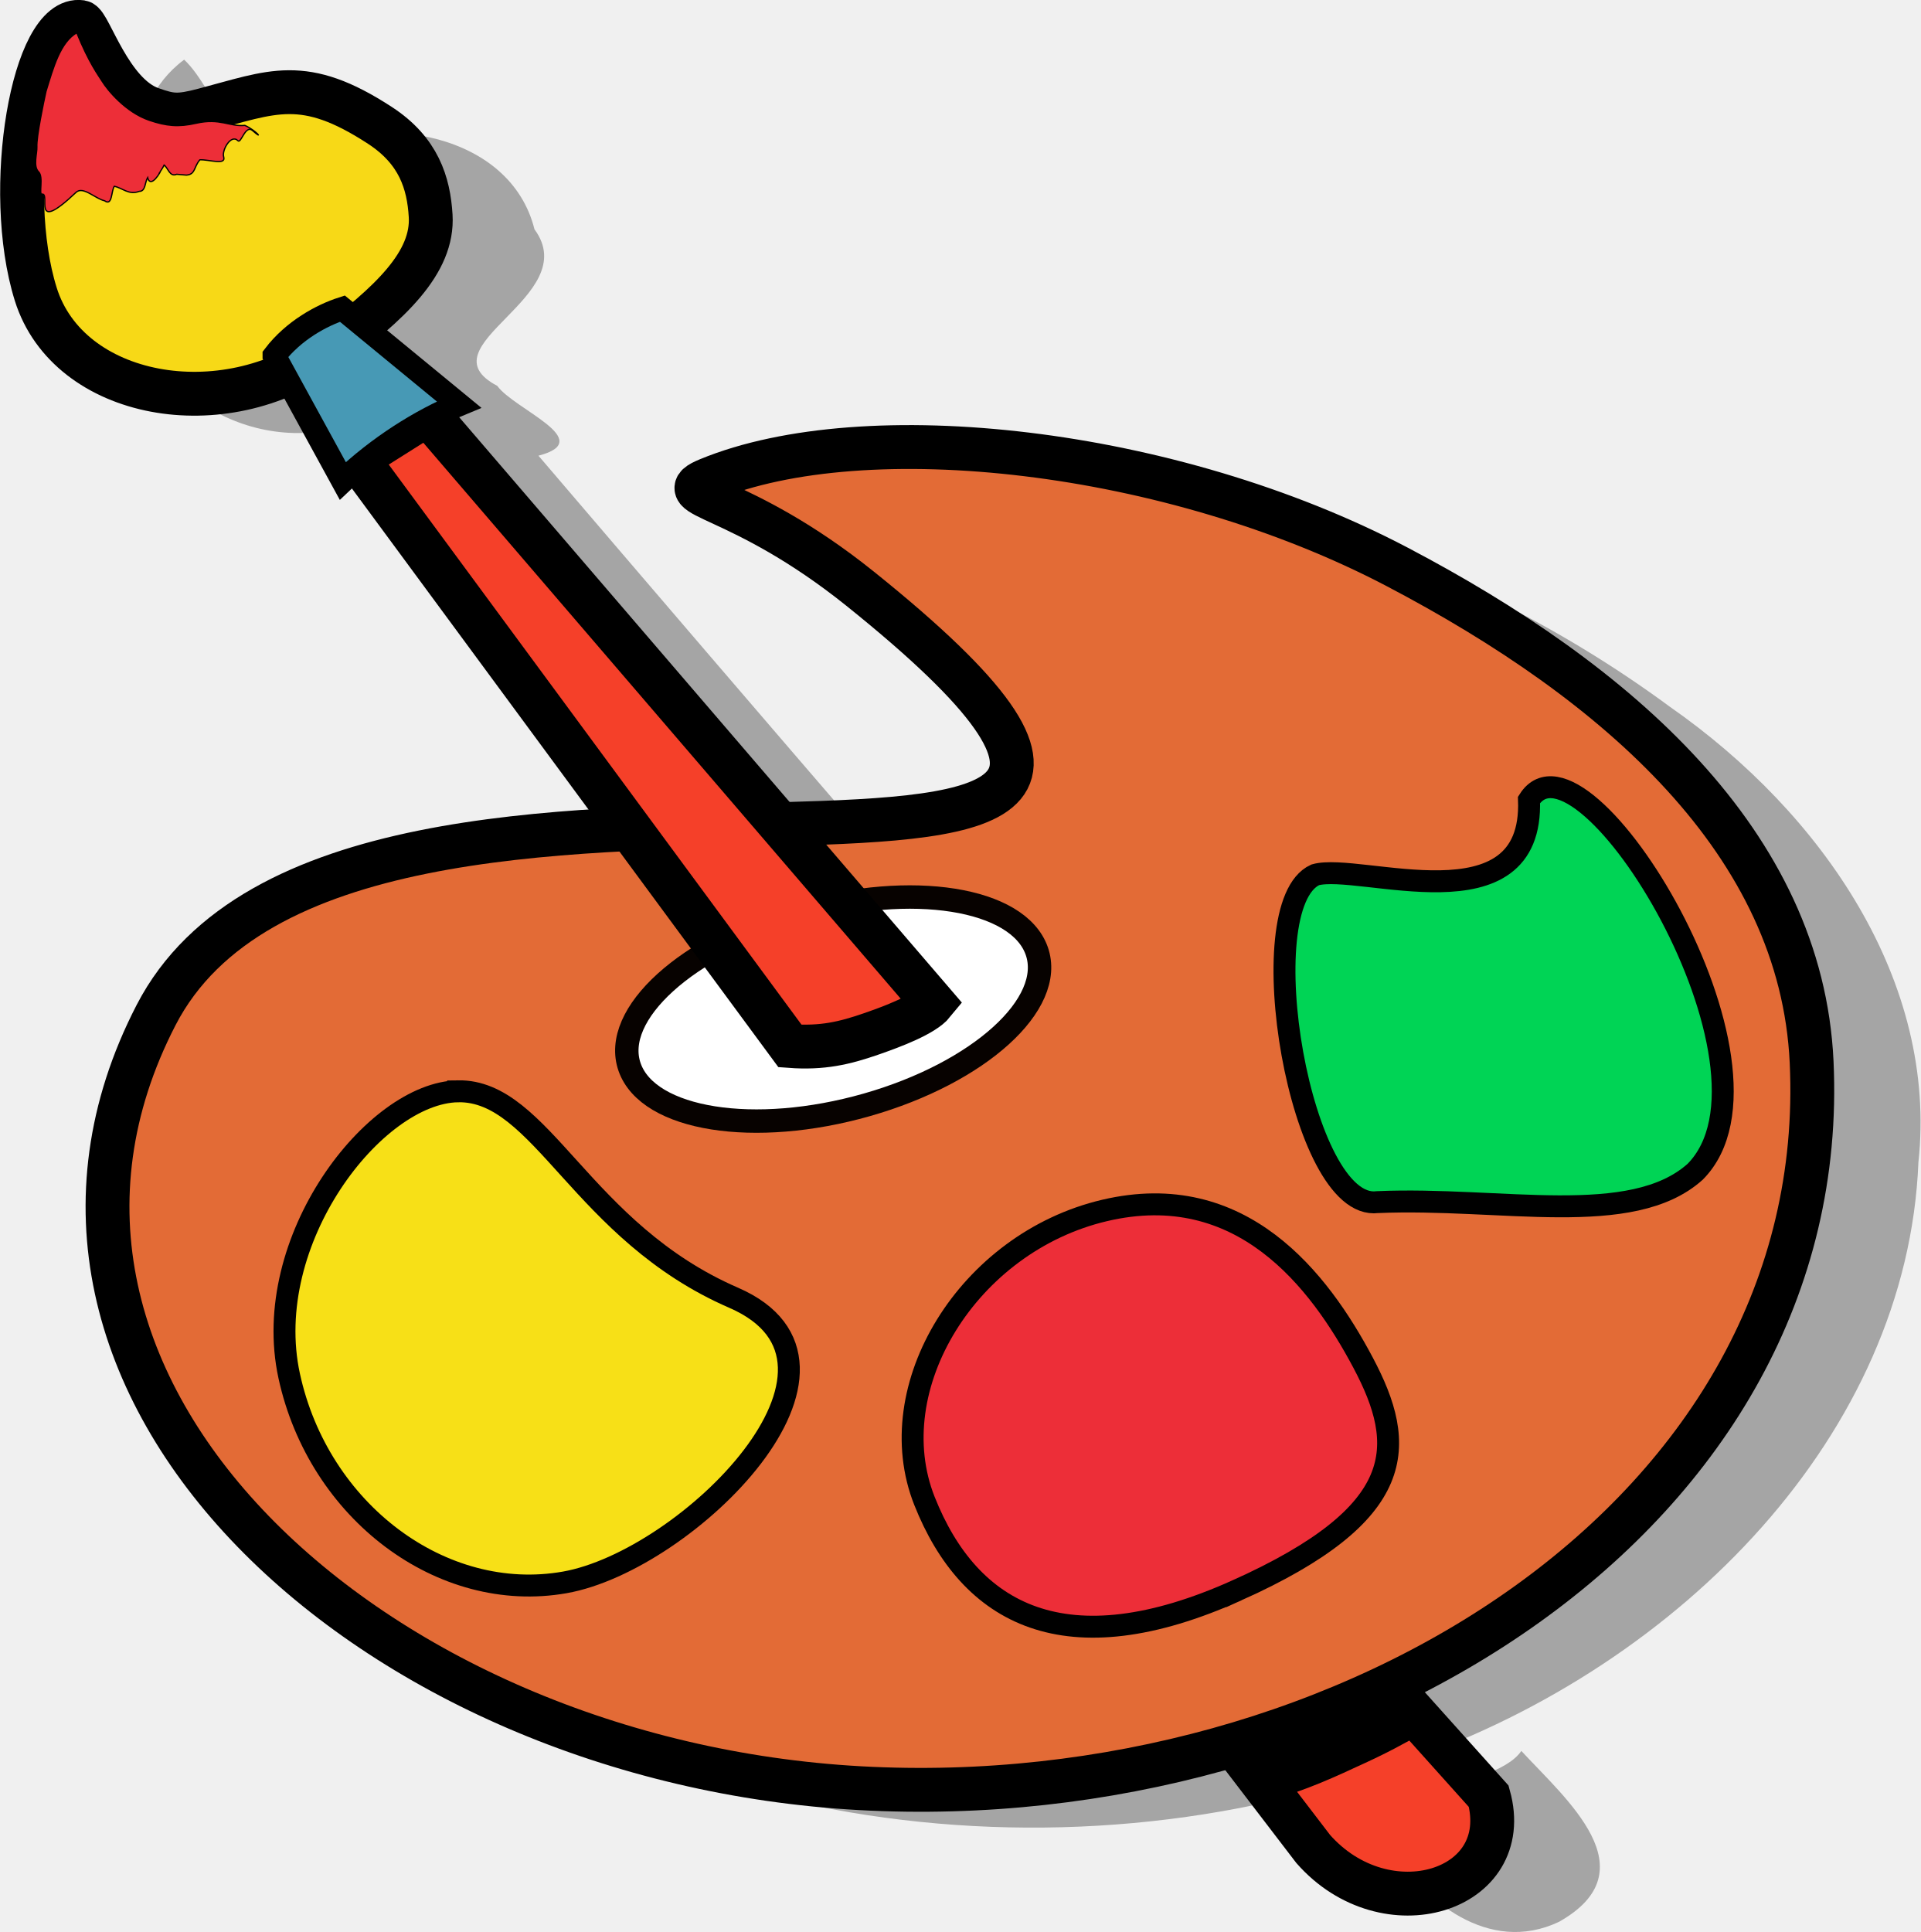
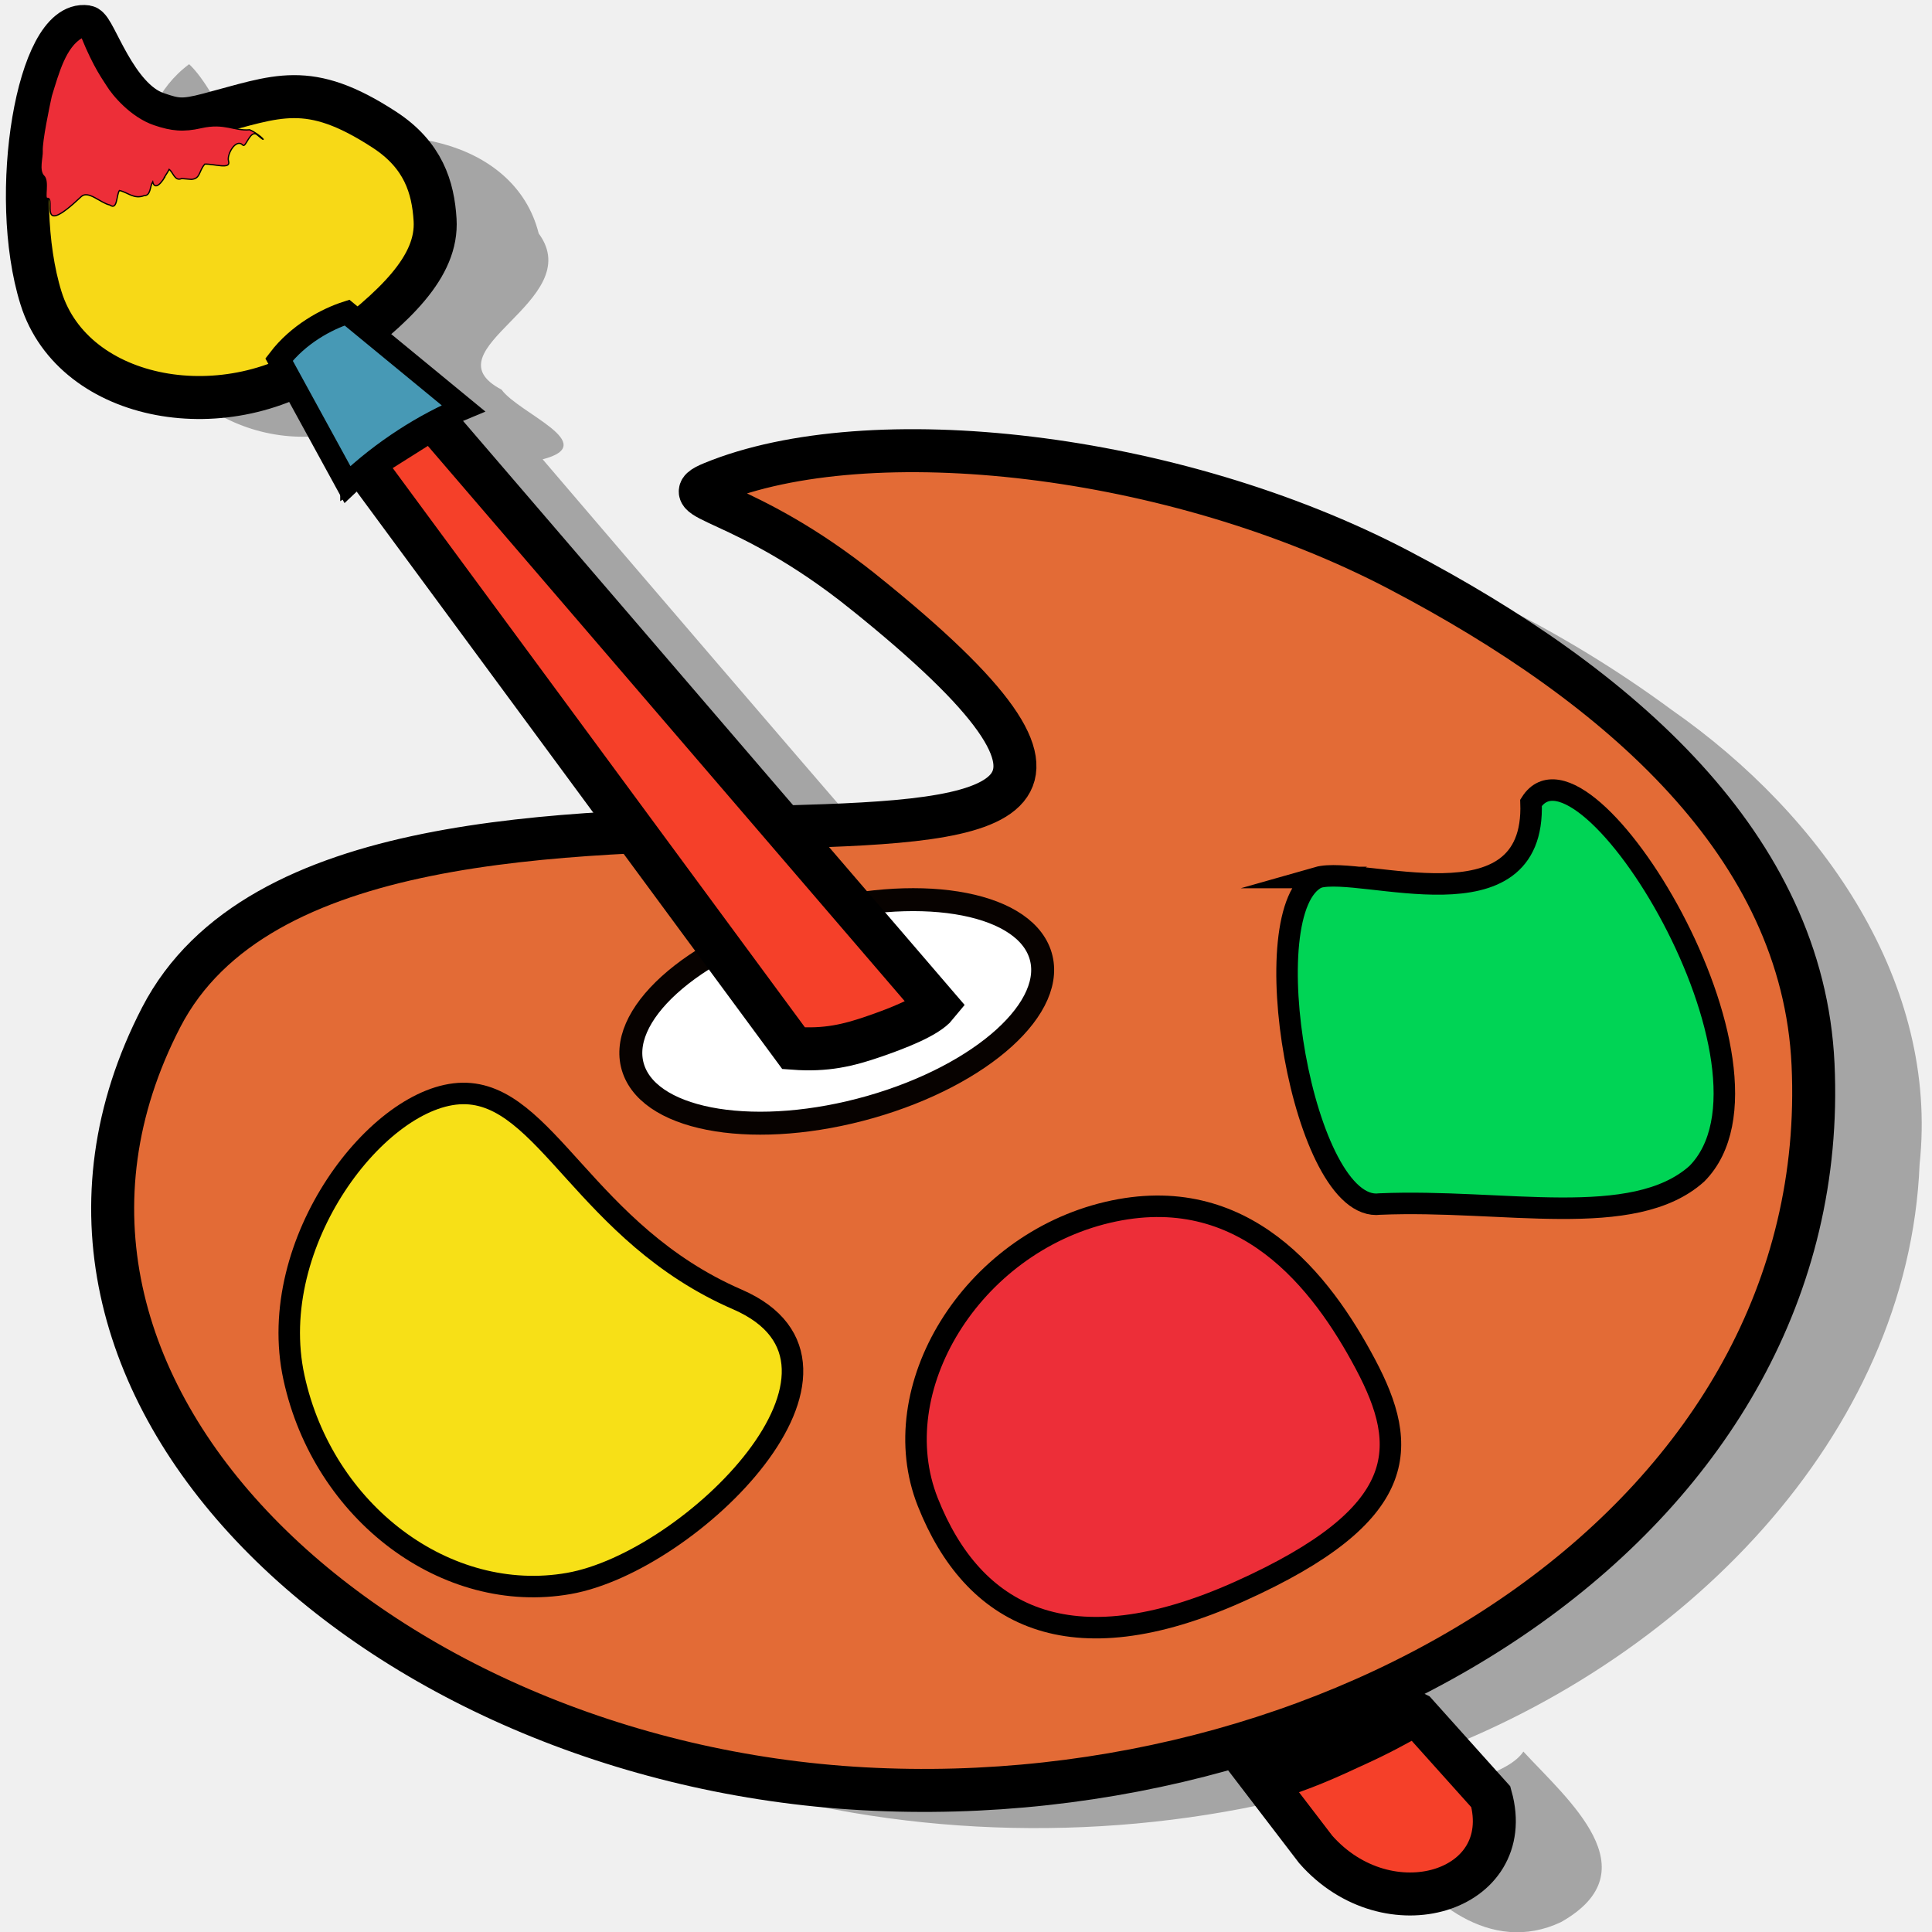
- <svg xmlns="http://www.w3.org/2000/svg" id="svg2" version="1.1" width="97.455" height="98.027">
+ <svg xmlns="http://www.w3.org/2000/svg" id="svg2" version="1.1" width="100" height="100">
  <defs id="defs6" />
-   <g id="layer1" transform="matrix(0.2135312,0,0,0.2135312,-30.75624,-48.40857)">
+   <g id="layer1" transform="matrix(0.2135312,0,0,0.2135312,-30.75624,-46.43531)">
    <g transform="translate(96.97464,90.91373)" id="g3352">
-       <path style="fill:#000000;fill-opacity:0.314;fill-rule:evenodd;stroke:none" d="m 90.822,149.968 c -15.198,11.307 -12.527,33.44 -12.568,49.862 -1.393,23.191 22.437,43.506 48.382,37.933 14.713,-9.946 17.412,3.409 22.841,12.903 3.679,12.792 12.675,1.117 17.547,15.975 18.392,25.12 36.905,50.167 55.457,75.191 -38.717,2.305 -85.571,6.121 -109.08,38.001 -27.15,40.743 -15.976,94.905 19.223,128.796 60.806,62.05 166.257,76.894 249.206,45.453 64.88,-22.725 118.526,-77.711 121.121,-142.102 4.6,-42.772 -22.534,-82.777 -59.094,-108.271 -51.505,-37.979 -120.678,-60.722 -187.344,-49.658 -13.442,1.117 -25.81,8.867 -6.25,13.414 24.028,13.328 46.742,30.716 61.183,52.748 4.831,23.886 -41.336,21.597 -56.009,17.565 -26.894,-31.175 -53.679,-62.426 -80.419,-93.707 14.084,-3.659 -5.724,-10.956 -9.789,-16.593 -18.112,-9.526 20.709,-21.105 8.846,-37.199 -5.673,-22.671 -36.289,-28.053 -56.879,-18.52 -15.517,2.409 -18.838,-14.736 -26.375,-21.79 z M 408.592,551.841 c -6.779,10.099 -44.692,9.761 -31.207,22.851 7.773,12.561 23.358,25.711 40.169,17.751 21.743,-12.292 1.623,-29.137 -8.962,-40.602 z" id="path3083-8" />
-       <path d="m 124.57,219.146 c 15.414,-11.37 25.503,-21.033 24.831,-32.095 -0.472,-7.764 -2.813,-15.44 -12.042,-21.461 -18.186,-11.862 -25.512,-7.969 -41.892,-3.669 -6.085,1.598 -7.776,1.382 -12.503,-0.28 -9.771,-3.434 -14.645,-20.321 -16.621,-20.608 -11.386,-1.648 -18.552,39.814 -10.788,64.656 7.765,24.842 44.616,31.454 69.015,13.456 z" style="fill:#f7d917;fill-opacity:1;fill-rule:evenodd;stroke:#000000;stroke-width:10.421;stroke-linecap:butt;stroke-linejoin:miter;stroke-miterlimit:10;stroke-opacity:1;stroke-dasharray:none" id="path3083" />
-       <path d="M 251.477,275.692 C 379.182,378.216 129.859,288.552 84.164,376.97 38.47,465.387 135.357,554.319 251.477,560.695 367.598,567.071 482.558,495.3 477.576,388.166 475.153,336.045 431.509,297.992 379.042,270.47 325.213,242.234 252.667,234.411 215.456,249.702 c -10.116,4.157 7.267,2.905 36.021,25.99 z" style="fill:#e36b36;fill-opacity:1;fill-rule:evenodd;stroke:#000000;stroke-width:10.421;stroke-linecap:butt;stroke-linejoin:miter;stroke-miterlimit:10;stroke-opacity:1;stroke-dasharray:none" id="path3089" />
-       <path d="m 237.047,352.807 c -26.713,7.627 -44.788,24 -40.364,36.564 4.425,12.564 29.678,16.57 56.39,8.944 26.712,-7.626 44.788,-24.002 40.362,-36.566 -4.423,-12.564 -29.676,-16.57 -56.389,-8.942 z" style="fill:#ffffff;fill-opacity:1;fill-rule:evenodd;stroke:#070200;stroke-width:5.563;stroke-linecap:butt;stroke-linejoin:miter;stroke-miterlimit:10;stroke-opacity:1;stroke-dasharray:none" id="path3091" />
-       <path d="m 155.925,395.099 c -19.853,0.314 -47.133,35.422 -40.139,67.641 6.994,32.22 36.313,54.19 65.471,49.057 29.158,-5.131 76.394,-51.904 40.138,-67.642 -36.256,-15.736 -45.617,-49.369 -65.47,-49.057 z" style="fill:#f7e017;fill-opacity:1;fill-rule:evenodd;stroke:#000000;stroke-width:5.211;stroke-linecap:butt;stroke-linejoin:miter;stroke-miterlimit:10;stroke-opacity:1;stroke-dasharray:none" id="path3093" />
-       <path d="m 341.037,513.675 c -40.791,18.347 -63.578,5.744 -74.286,-21.238 -10.706,-26.983 10.331,-61.386 42.813,-69.024 32.479,-7.637 50.97,16.486 61.42,36.174 10.449,19.688 10.845,35.739 -29.947,54.089 z" style="fill:#ed2e38;fill-opacity:1;fill-rule:evenodd;stroke:#000000;stroke-width:5.211;stroke-linecap:butt;stroke-linejoin:miter;stroke-miterlimit:10;stroke-opacity:1;stroke-dasharray:none" id="path3095" />
-       <path d="m 359.617,343.664 c 10.486,-2.986 51.954,12.989 50.794,-17.797 12.623,-19.846 64.051,63.586 39.483,88.361 -15.108,13.534 -46.092,5.945 -75.486,7.207 -18.301,2.373 -30.702,-70.492 -14.791,-77.771 z" style="fill:#00d455;fill-opacity:1;fill-rule:evenodd;stroke:#000000;stroke-width:5.211;stroke-linecap:butt;stroke-linejoin:miter;stroke-miterlimit:10;stroke-opacity:1;stroke-dasharray:none" id="path3097" />
-       <path d="m 131.925,244.76 c 2.714,-1.713 5.465,-3.446 8.244,-5.197 2.806,-1.769 5.645,-3.558 8.515,-5.369 12.714,14.804 27.422,31.929 44.616,51.951 20.475,23.842 45.182,52.61 75.547,87.966 -2.253,2.773 -9.485,5.538 -14.88,7.4 -6.2,2.139 -11.441,3.399 -19.172,2.824 C 209.212,349.623 188.195,321.108 170.646,297.297 155.792,277.142 143.015,259.806 131.925,244.76 z" style="fill:#f54029;fill-opacity:1;fill-rule:evenodd;stroke:#000000;stroke-width:10.421;stroke-linecap:butt;stroke-linejoin:miter;stroke-miterlimit:10;stroke-opacity:1;stroke-dasharray:none" id="path3099" />
-       <path d="m 112.239,220.314 c 4.603,-6.029 11.307,-9.62 16.182,-11.186 l 27.716,22.793 c -9.043,3.735 -19.157,10.074 -27.617,18.146 l -16.281,-29.752 z" style="fill:#4799b5;fill-opacity:1;fill-rule:evenodd;stroke:#000000;stroke-width:5.563;stroke-linecap:butt;stroke-linejoin:miter;stroke-miterlimit:10;stroke-opacity:1;stroke-dasharray:none" id="path3101" />
-       <path d="m 57.988,157.521 c 1.755,-5.716 3.372,-11.645 7.315,-13.948 2.934,7.234 5.161,10.107 6.01,11.497 1.327,2.173 5.646,7.402 11.214,9.297 4.091,1.392 6.97,1.659 11.154,0.707 5.664,-1.288 7.866,0.862 11.567,0.515 2.711,1.2 4.671,3.725 1.812,1.218 -1.668,-1.463 -2.726,3.178 -3.438,2.436 -1.654,-1.723 -3.884,2.262 -3.411,3.792 0.654,2.12 -3.408,0.639 -5.647,0.729 -1.477,1.677 -0.996,3.47 -3.204,3.636 l -2.308,-0.198 c -1.664,0.723 -1.99,-1.455 -2.985,-2.183 -0.3,0.698 -2.535,3.954 -0.957,1.708 -1.562,2.644 -2.658,2.703 -2.961,1.238 -0.67,1.098 -0.452,3.336 -2.008,3.293 -2.434,0.964 -3.942,-0.796 -5.917,-1.205 -0.768,1.149 -0.424,4.792 -2.303,3.446 -2.197,-0.468 -5.129,-3.576 -6.796,-1.995 -10.815,10.255 -5.886,0.044 -8.099,0.412 -0.8,0.133 0.436,-4.106 -0.791,-5.295 -1.356,-1.313 -0.326,-4.482 -0.409,-5.911 -0.137,-2.353 1.629,-10.802 2.162,-13.191 z" style="fill:#ed2e38;fill-opacity:1;fill-rule:evenodd;stroke:#000000;stroke-width:0.3;stroke-linecap:butt;stroke-linejoin:miter;stroke-miterlimit:10;stroke-opacity:1;stroke-dasharray:none" id="path3103" />
-       <path d="m 383.092,542.828 c 5.915,6.596 11.832,13.192 17.749,19.788 6.275,22.639 -24.482,32.102 -41.709,12.524 l -12.45,-16.271 c 6.986,-2.08 12.202,-4.046 20.486,-7.932 7.785,-3.512 10.569,-5.193 15.924,-8.109 z" style="fill:#f54029;fill-opacity:1;fill-rule:evenodd;stroke:#000000;stroke-width:10.421;stroke-linecap:butt;stroke-linejoin:miter;stroke-miterlimit:10;stroke-opacity:1;stroke-dasharray:none" id="path3105" />
+       <path style="fill:#000000;fill-opacity:0.314;fill-rule:evenodd;stroke:none" d="m 92.905,142.111 c -15.469,11.508 -12.75,34.035 -12.792,50.749 -1.418,23.604 22.836,44.281 49.244,38.608 14.974,-10.123 17.722,3.469 23.248,13.132 3.744,13.02 12.9,1.136 17.859,16.259 18.719,25.567 37.562,51.06 56.444,76.529 -39.406,2.346 -87.094,6.23 -111.021,38.677 -27.633,41.468 -16.26,96.594 19.565,131.088 61.888,63.154 169.217,78.263 253.642,46.262 C 455.128,530.286 509.729,474.322 512.369,408.785 517.051,365.252 489.435,324.536 452.224,298.587 399.802,259.933 329.398,236.785 261.545,248.045 c -13.681,1.137 -26.269,9.025 -6.361,13.653 24.456,13.565 47.574,31.263 62.272,53.687 4.917,24.311 -42.071,21.981 -57.005,17.877 -27.372,-31.73 -54.634,-63.537 -81.851,-95.375 14.334,-3.725 -5.826,-11.151 -9.963,-16.889 -18.435,-9.695 21.077,-21.481 9.003,-37.861 -5.774,-23.075 -36.935,-28.552 -57.891,-18.85 -15.793,2.452 -19.173,-14.998 -26.844,-22.178 z M 416.331,551.137 c -6.899,10.279 -45.487,9.934 -31.763,23.257 7.911,12.784 23.774,26.168 40.884,18.067 22.13,-12.511 1.651,-29.656 -9.122,-41.324 z" id="path3083-8" />
+       <path d="m 127.253,212.52 c 15.689,-11.572 25.957,-21.407 25.273,-32.666 -0.48,-7.902 -2.863,-15.715 -12.257,-21.843 -18.51,-12.074 -25.966,-8.11 -42.637,-3.734 -6.193,1.626 -7.914,1.406 -12.726,-0.285 -9.945,-3.495 -14.905,-20.683 -16.917,-20.974 -11.588,-1.677 -18.883,40.522 -10.98,65.806 7.903,25.284 45.41,32.014 70.244,13.696 z" style="fill:#f7d917;fill-opacity:1;fill-rule:evenodd;stroke:#000000;stroke-width:10.421;stroke-linecap:butt;stroke-linejoin:miter;stroke-miterlimit:10;stroke-opacity:1;stroke-dasharray:none" id="path3083" />
+       <path d="M 256.42,270.073 C 386.397,374.421 132.637,283.162 86.129,373.153 39.621,463.144 138.233,553.658 256.42,560.148 374.607,566.638 491.613,493.589 486.543,384.549 484.076,331.5 439.656,292.769 386.255,264.758 331.468,236.019 257.631,228.057 219.757,243.62 c -10.296,4.231 7.396,2.957 36.662,26.453 z" style="fill:#e36b36;fill-opacity:1;fill-rule:evenodd;stroke:#000000;stroke-width:10.421;stroke-linecap:butt;stroke-linejoin:miter;stroke-miterlimit:10;stroke-opacity:1;stroke-dasharray:none" id="path3089" />
+       <path d="m 241.733,348.56 c -27.189,7.762 -45.586,24.427 -41.083,37.215 4.504,12.788 30.206,16.865 57.394,9.103 27.187,-7.762 45.585,-24.429 41.081,-37.217 -4.502,-12.787 -30.204,-16.865 -57.393,-9.101 z" style="fill:#ffffff;fill-opacity:1;fill-rule:evenodd;stroke:#070200;stroke-width:5.563;stroke-linecap:butt;stroke-linejoin:miter;stroke-miterlimit:10;stroke-opacity:1;stroke-dasharray:none" id="path3091" />
+       <path d="m 159.166,391.604 c -20.206,0.319 -47.972,36.053 -40.853,68.845 7.118,32.793 36.959,55.155 66.636,49.93 29.677,-5.222 77.754,-52.828 40.852,-68.845 -36.901,-16.016 -46.429,-50.247 -66.635,-49.93 z" style="fill:#f7e017;fill-opacity:1;fill-rule:evenodd;stroke:#000000;stroke-width:5.211;stroke-linecap:butt;stroke-linejoin:miter;stroke-miterlimit:10;stroke-opacity:1;stroke-dasharray:none" id="path3093" />
+       <path d="m 347.573,512.292 c -41.517,18.674 -64.71,5.846 -75.608,-21.616 -10.897,-27.464 10.515,-62.478 43.575,-70.253 33.058,-7.773 51.877,16.78 62.513,36.818 10.635,20.038 11.038,36.375 -30.48,55.051 z" style="fill:#ed2e38;fill-opacity:1;fill-rule:evenodd;stroke:#000000;stroke-width:5.211;stroke-linecap:butt;stroke-linejoin:miter;stroke-miterlimit:10;stroke-opacity:1;stroke-dasharray:none" id="path3095" />
+       <path d="m 366.484,339.254 c 10.673,-3.039 52.879,13.22 51.698,-18.114 12.848,-20.2 65.191,64.718 40.186,89.933 -15.377,13.775 -46.913,6.051 -76.829,7.336 -18.626,2.415 -31.248,-71.746 -15.054,-79.155 z" style="fill:#00d455;fill-opacity:1;fill-rule:evenodd;stroke:#000000;stroke-width:5.211;stroke-linecap:butt;stroke-linejoin:miter;stroke-miterlimit:10;stroke-opacity:1;stroke-dasharray:none" id="path3097" />
+       <path d="m 134.74,238.59 c 2.763,-1.743 5.562,-3.507 8.39,-5.29 2.856,-1.801 5.745,-3.621 8.667,-5.464 12.94,15.068 27.91,32.497 45.41,52.875 20.84,24.267 45.986,53.546 76.892,89.531 -2.293,2.822 -9.654,5.636 -15.145,7.532 -6.311,2.177 -11.644,3.46 -19.513,2.874 -26.038,-35.33 -47.429,-64.353 -65.291,-88.587 -15.118,-20.514 -28.123,-38.159 -39.41,-53.472 z" style="fill:#f54029;fill-opacity:1;fill-rule:evenodd;stroke:#000000;stroke-width:10.421;stroke-linecap:butt;stroke-linejoin:miter;stroke-miterlimit:10;stroke-opacity:1;stroke-dasharray:none" id="path3099" />
+       <path d="m 114.703,213.709 c 4.685,-6.136 11.508,-9.791 16.47,-11.385 l 28.21,23.199 c -9.204,3.801 -19.497,10.254 -28.109,18.468 l -16.571,-30.282 z" style="fill:#4799b5;fill-opacity:1;fill-rule:evenodd;stroke:#000000;stroke-width:5.563;stroke-linecap:butt;stroke-linejoin:miter;stroke-miterlimit:10;stroke-opacity:1;stroke-dasharray:none" id="path3101" />
+       <path d="m 59.486,149.798 c 1.786,-5.818 3.432,-11.852 7.445,-14.196 2.986,7.363 5.253,10.287 6.117,11.702 1.351,2.211 5.747,7.534 11.413,9.462 4.164,1.417 7.094,1.688 11.352,0.719 5.765,-1.311 8.006,0.878 11.773,0.525 2.759,1.222 4.754,3.791 1.844,1.24 -1.698,-1.489 -2.774,3.234 -3.5,2.479 -1.683,-1.754 -3.953,2.302 -3.472,3.86 0.665,2.157 -3.469,0.65 -5.748,0.742 -1.504,1.706 -1.014,3.531 -3.261,3.7 l -2.349,-0.201 c -1.693,0.736 -2.026,-1.481 -3.038,-2.222 -0.305,0.71 -2.58,4.025 -0.974,1.739 -1.59,2.691 -2.705,2.751 -3.013,1.26 -0.682,1.117 -0.46,3.396 -2.044,3.352 -2.478,0.981 -4.012,-0.81 -6.022,-1.226 -0.782,1.169 -0.432,4.877 -2.344,3.507 -2.236,-0.477 -5.22,-3.639 -6.917,-2.03 -11.008,10.438 -5.991,0.045 -8.243,0.42 -0.814,0.135 0.444,-4.179 -0.805,-5.389 -1.38,-1.336 -0.332,-4.562 -0.417,-6.016 -0.139,-2.394 1.658,-10.994 2.201,-13.426 z" style="fill:#ed2e38;fill-opacity:1;fill-rule:evenodd;stroke:#000000;stroke-width:0.3;stroke-linecap:butt;stroke-linejoin:miter;stroke-miterlimit:10;stroke-opacity:1;stroke-dasharray:none" id="path3103" />
+       <path d="m 390.377,541.964 c 6.021,6.713 12.042,13.427 18.065,20.141 6.386,23.042 -24.918,32.673 -42.451,12.747 L 353.318,558.29 c 7.11,-2.117 12.419,-4.118 20.851,-8.074 7.923,-3.574 10.757,-5.285 16.207,-8.253 z" style="fill:#f54029;fill-opacity:1;fill-rule:evenodd;stroke:#000000;stroke-width:10.421;stroke-linecap:butt;stroke-linejoin:miter;stroke-miterlimit:10;stroke-opacity:1;stroke-dasharray:none" id="path3105" />
    </g>
    <text style="font-size:14.892px" y="650.039" x="461.13" id="text3109" transform="matrix(1.001939,0.0149289,-0.1030995,0.9965286,0,0)">
      <tspan id="tspan3111" y="650.039" x="461.13" style="font-size:39.656px;font-variant:normal;font-weight:normal;writing-mode:lr-tb;fill:#1f1917;fill-opacity:1;fill-rule:nonzero;stroke:none;font-family:BSurfersPlane;-inkscape-font-specification:BSurfersPlane" />
      <tspan id="tspan3113" y="650.039" x="483.217 518.035" style="font-size:39.656px;font-variant:normal;font-weight:normal;writing-mode:lr-tb;fill:#1f1917;fill-opacity:1;fill-rule:nonzero;stroke:none;font-family:BSurfersPlane;-inkscape-font-specification:BSurfersPlane" />
      <tspan id="tspan3115" y="650.039" x="430.04" style="font-size:39.656px;font-variant:normal;font-weight:normal;writing-mode:lr-tb;fill:#1f1917;fill-opacity:1;fill-rule:nonzero;stroke:none;font-family:BSurfersPlane;-inkscape-font-specification:BSurfersPlane" />
      <tspan id="tspan3117" y="650.039" x="498.881 543.572" style="font-size:39.656px;font-variant:normal;font-weight:normal;writing-mode:lr-tb;fill:#1f1917;fill-opacity:1;fill-rule:nonzero;stroke:none;font-family:BSurfersPlane;-inkscape-font-specification:BSurfersPlane" />
      <tspan id="tspan3119" y="650.039" x="567.564 599.011 614.754" style="font-size:39.656px;font-variant:normal;font-weight:normal;writing-mode:lr-tb;fill:#1f1917;fill-opacity:1;fill-rule:nonzero;stroke:none;font-family:BSurfersPlane;-inkscape-font-specification:BSurfersPlane" />
      <tspan id="tspan3121" y="650.039" x="461.129" style="font-size:39.656px;font-variant:normal;font-weight:normal;writing-mode:lr-tb;fill:none;stroke:#1f1917;stroke-width:1.241;stroke-linecap:butt;stroke-linejoin:miter;stroke-miterlimit:10;stroke-opacity:1;stroke-dasharray:none;font-family:BSurfersPlane;-inkscape-font-specification:BSurfersPlane" />
      <tspan id="tspan3123" y="650.039" x="483.216 518.034" style="font-size:39.656px;font-variant:normal;font-weight:normal;writing-mode:lr-tb;fill:none;stroke:#1f1917;stroke-width:1.241;stroke-linecap:butt;stroke-linejoin:miter;stroke-miterlimit:10;stroke-opacity:1;stroke-dasharray:none;font-family:BSurfersPlane;-inkscape-font-specification:BSurfersPlane" />
      <tspan id="tspan3125" y="650.039" x="430.039" style="font-size:39.656px;font-variant:normal;font-weight:normal;writing-mode:lr-tb;fill:none;stroke:#1f1917;stroke-width:1.241;stroke-linecap:butt;stroke-linejoin:miter;stroke-miterlimit:10;stroke-opacity:1;stroke-dasharray:none;font-family:BSurfersPlane;-inkscape-font-specification:BSurfersPlane" />
      <tspan id="tspan3127" y="650.039" x="498.88 543.571" style="font-size:39.656px;font-variant:normal;font-weight:normal;writing-mode:lr-tb;fill:none;stroke:#1f1917;stroke-width:1.241;stroke-linecap:butt;stroke-linejoin:miter;stroke-miterlimit:10;stroke-opacity:1;stroke-dasharray:none;font-family:BSurfersPlane;-inkscape-font-specification:BSurfersPlane" />
      <tspan id="tspan3129" y="650.038" x="567.563 599.01 614.753" style="font-size:39.656px;font-variant:normal;font-weight:normal;writing-mode:lr-tb;fill:none;stroke:#1f1917;stroke-width:1.241;stroke-linecap:butt;stroke-linejoin:miter;stroke-miterlimit:10;stroke-opacity:1;stroke-dasharray:none;font-family:BSurfersPlane;-inkscape-font-specification:BSurfersPlane" />
    </text>
  </g>
</svg>
